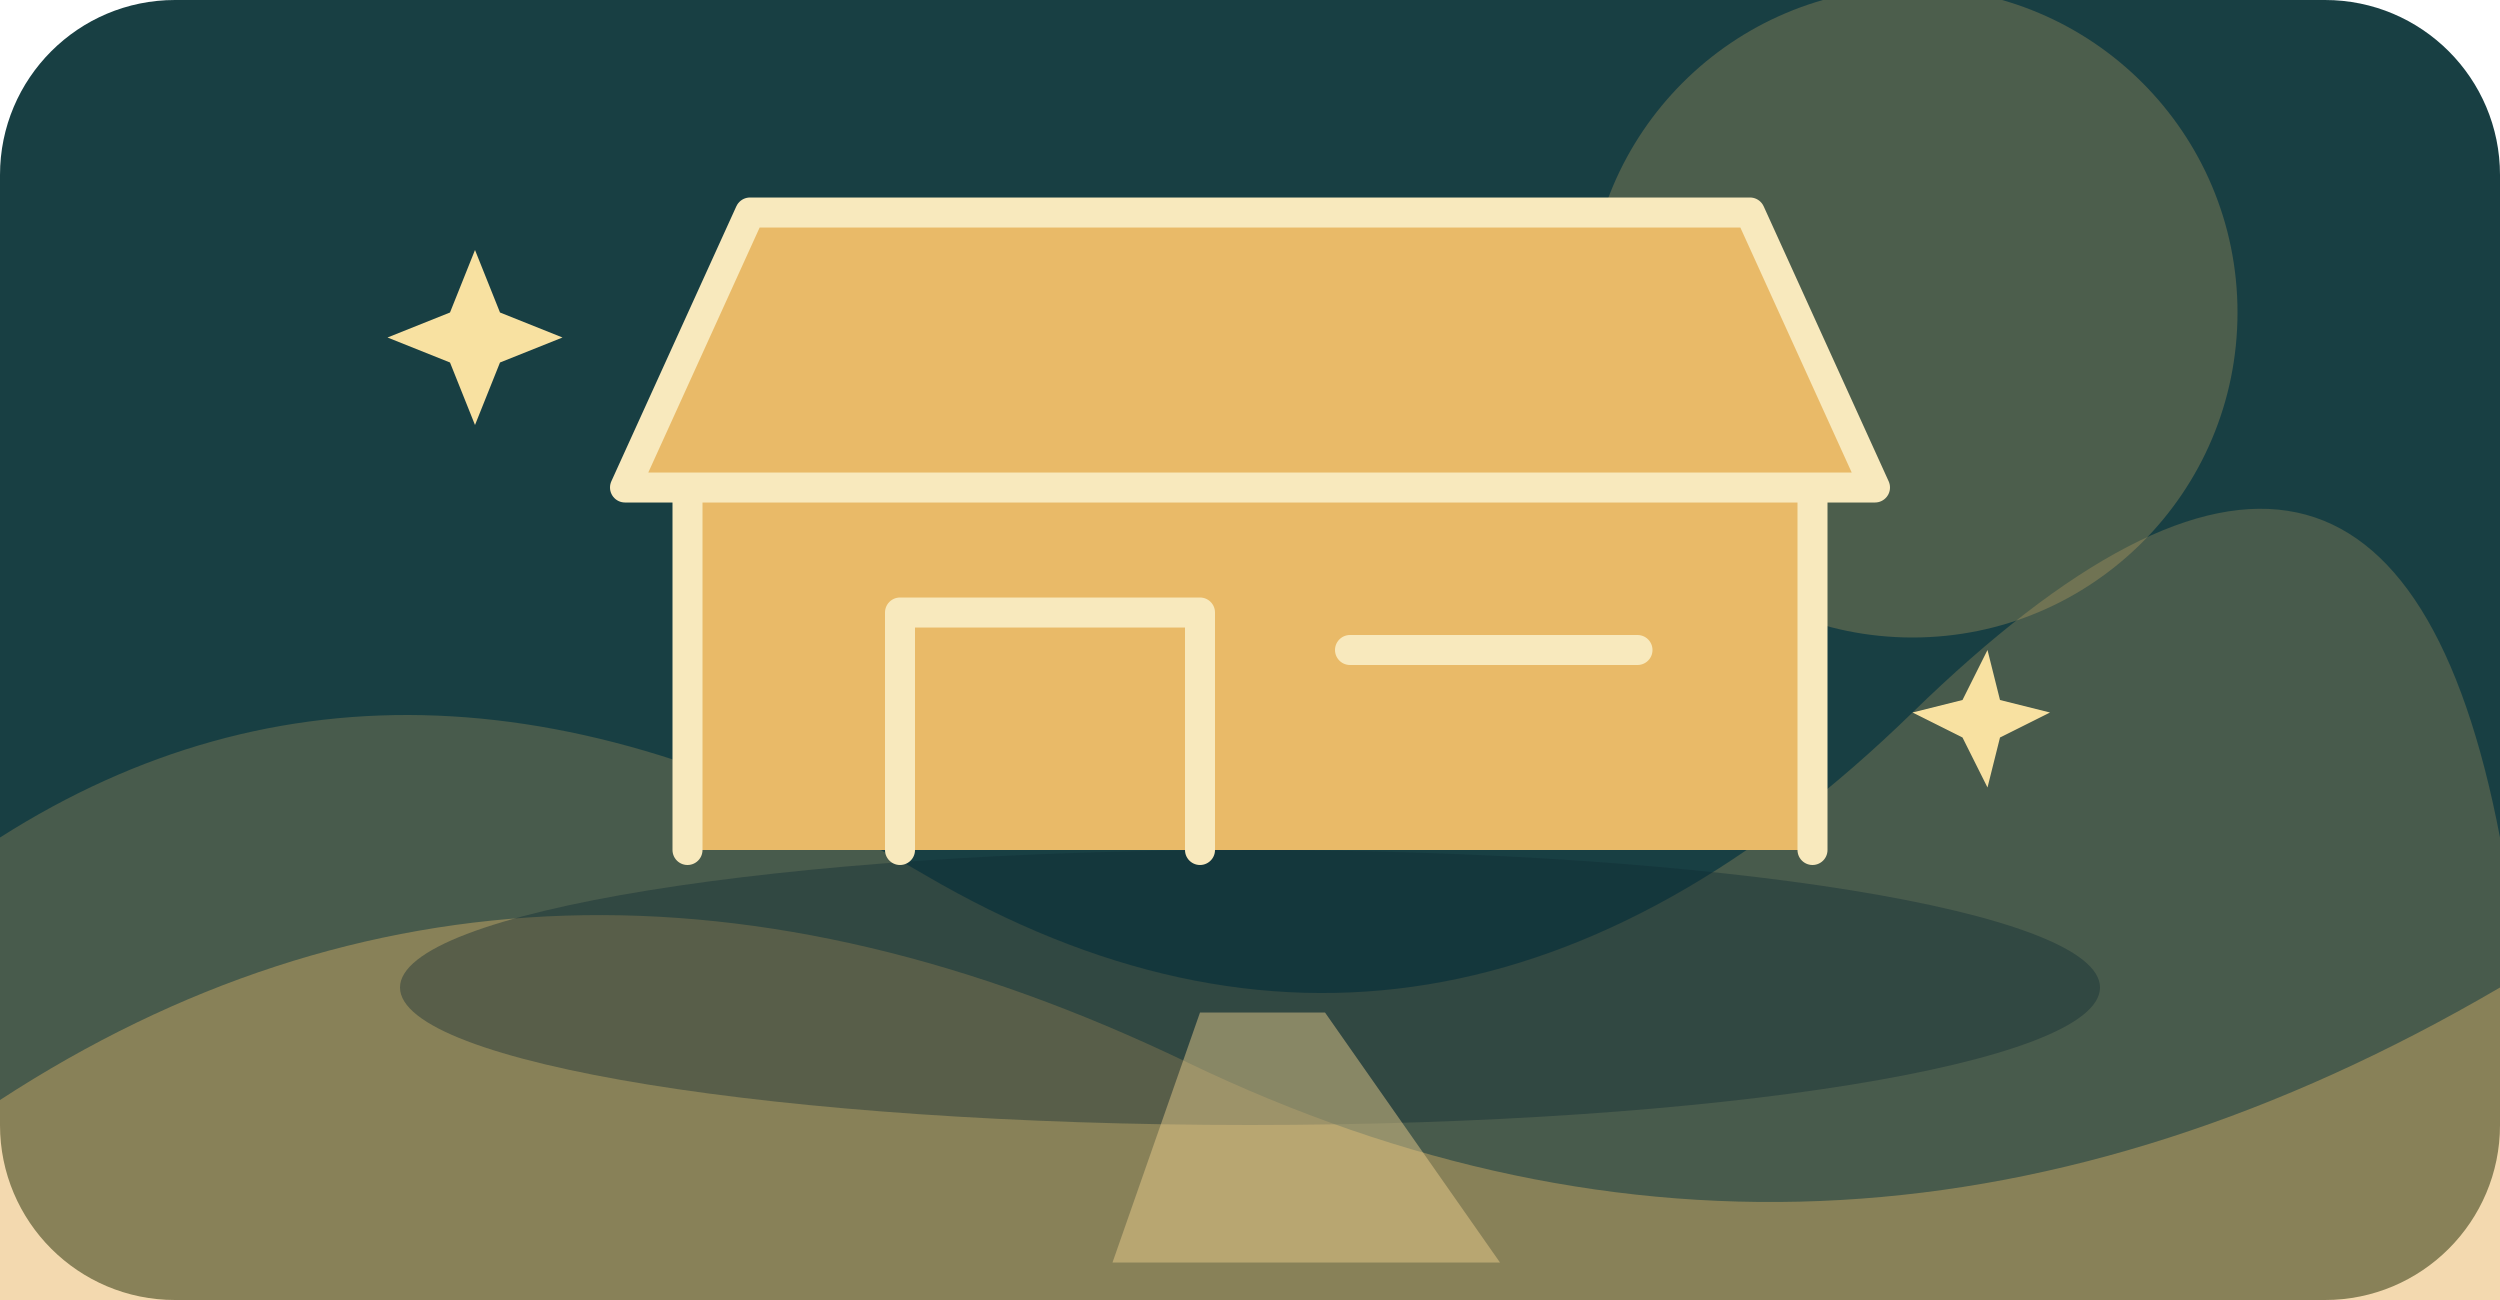
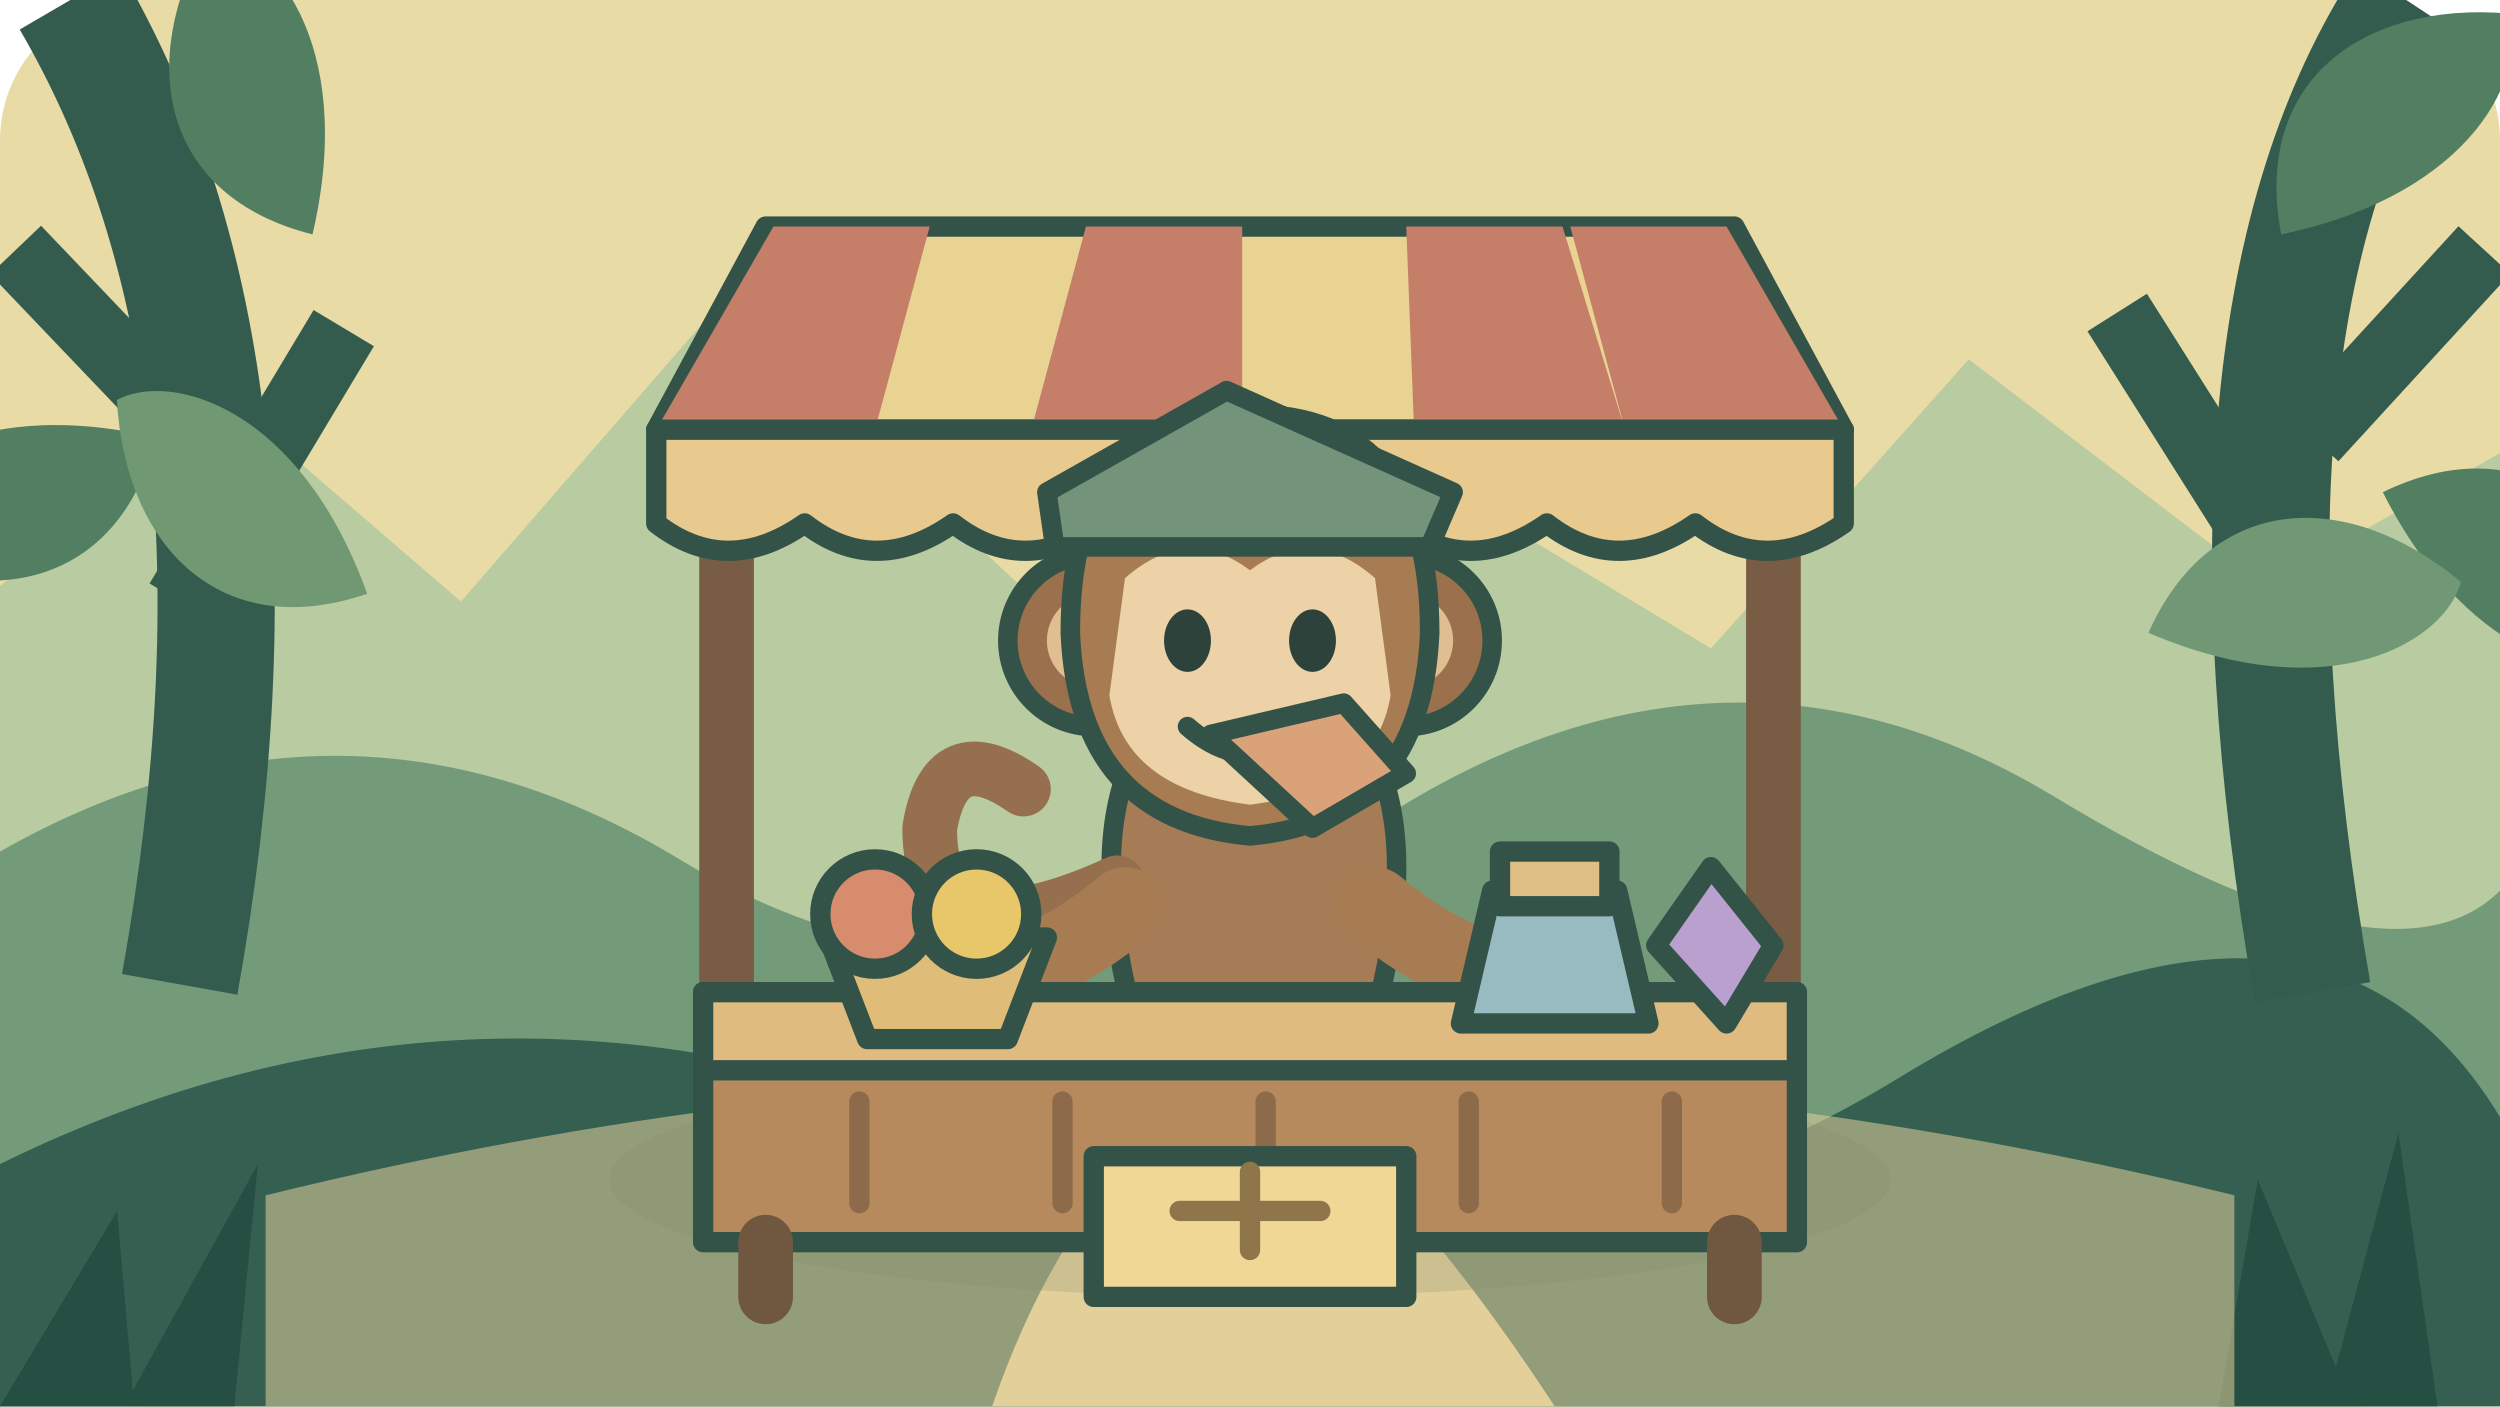
- <svg xmlns="http://www.w3.org/2000/svg" viewBox="0 0 200 104" role="img" aria-label="Ancient Wandering Merchant illustration">
-   <rect width="200" height="104" rx="14" fill="#183f43" />
-   <circle cx="153" cy="25" r="26" fill="#e9ba68" opacity=".25" />
-   <path d="M0 67Q33 46 74 70T153 57T200 67V104H0Z" fill="#e9ba68" opacity=".23" />
-   <path d="M0 88Q43 60 95 85T200 79V104H0Z" fill="#e9ba68" opacity=".4" />
-   <ellipse cx="100" cy="79" rx="68" ry="11" fill="#102a32" opacity=".4" />
-   <path d="M55 68V39h90v29M50 39l10-22h80l10 22ZM72 68V49h24v19m12-16h23" fill="#e9ba68" stroke="#f8e9bd" stroke-width="2.4" stroke-linejoin="round" stroke-linecap="round" />
-   <path d="m38 20 2 5 5 2-5 2-2 5-2-5-5-2 5-2Zm121 32 1 4 4 1-4 2-1 4-2-4-4-2 4-1Z" fill="#f8e1a1" />
-   <path d="M89 101 96 81h10l14 20" fill="#f2d291" opacity=".45" />
+ <svg xmlns="http://www.w3.org/2000/svg" class="opportunity-art opportunity-art-merchant" viewBox="0 0 320 180" role="img" aria-label="Ancient Wandering Merchant" data-opportunity-art="merchant" data-direction="east" data-ready="false">
+   <rect width="320" height="180" rx="18" fill="#e8dba5" />
+   <path d="M0 75 30 52l29 25 33-38 44 41 35-26 48 29 33-37 38 29 30-17v122H0Z" fill="#b9cba1" />
+   <path d="M0 109Q44 84 87 110T175 106T263 102T320 114V180H0Z" fill="#739b79" />
+   <path d="M0 149Q61 119 125 145T243 138T320 143V180H0Z" fill="#355f50" />
+   <path d="M127 180Q138 148 160 137q18 11 39 43Z" fill="#e5cf9a" />
+   <path d="M9 0q28 48 14 126M308 0q-27 41-12 127" fill="none" stroke="#335c4e" stroke-width="15" />
+   <path d="M23 54 2 32m21 45L44 42M296 56l22-24m-23 46-24-38" fill="none" stroke="#335c4e" stroke-width="9" />
+   <path transform="translate(40 30) rotate(55)" d="M0 0C-17-19-34-17-39-11C-31 6-15 13 0 0Z" fill="#527e61" />
+   <path transform="translate(20 56) rotate(-35)" d="M0 0C-17-19-34-17-39-11C-31 6-15 13 0 0Z" fill="#527e61" />
+   <path transform="translate(47 76) rotate(22)" d="M0 0C-17-19-34-17-39-11C-31 6-15 13 0 0Z" fill="#6f9873" />
+   <path transform="translate(292 30) rotate(120)" d="M0 0C-17-19-34-17-39-11C-31 6-15 13 0 0Z" fill="#527e61" />
+   <path transform="translate(305 63) rotate(195)" d="M0 0C-17-19-34-17-39-11C-31 6-15 13 0 0Z" fill="#527e61" />
+   <path transform="translate(275 81) rotate(155)" d="M0 0C-17-19-34-17-39-11C-31 6-15 13 0 0Z" fill="#709875" />
+   <path d="m0 180 15-25 2 23 16-29-3 31m254 0 5-29 10 24 8-30 5 35" fill="#254f43" />
+   <ellipse cx="160" cy="151" rx="82" ry="15" fill="#173f37" opacity=".24" />
+   <path d="M34 153q126-31 252 0v27H34Z" fill="#e0cf9a" opacity=".55" />
+   <g transform="translate(160 102) scale(1)">
+     <g stroke="#345348" stroke-width="2.6" stroke-linejoin="round" stroke-linecap="round">
+       <path d="M-67-47v96m134-96v96" stroke="#785c43" stroke-width="7" />
+       <path d="M-76-47h152l-14-26H-62Z" fill="#e9d393" />
+       <path d="M-61-73h20l-7 26h-28m55-26h20v26h-27m48-26h20l8 26H21m20-26h20l15 26H48" fill="#c57f69" stroke="none" />
+       <path d="M-76-47h152v12q-10 7-19 0-10 7-19 0-10 7-19 0-10 7-19 0-10 7-19 0-10 7-19 0-10 7-19 0-10 7-19 0Z" fill="#e8c98e" />
+       <g stroke="#345348" stroke-width="2.5" stroke-linejoin="round">
+         <path d="M-15 28q-6-23 1-35h29q7 12 1 35Z" fill="#a67c56" />
+         <path d="M-17 11q-24 11-24-7 2-12 12-5" fill="none" stroke="#96704e" stroke-width="7" />
+         <circle cx="-20" cy="-20" r="11" fill="#9b704d" />
+         <circle cx="20" cy="-20" r="11" fill="#9b704d" />
+         <circle cx="-20" cy="-20" r="6" fill="#dfbe91" stroke="none" />
+         <circle cx="20" cy="-20" r="6" fill="#dfbe91" stroke="none" />
+         <path d="M-23-21q0-28 23-28t23 28q-1 24-23 26-22-2-23-26Z" fill="#a77c52" />
+         <path d="M-16-28q8-7 16-1 8-6 16 1l2 15Q16-1 0 1-16-1-18-13Z" fill="#ecd2a6" stroke="none" />
+         <ellipse cx="-8" cy="-20" rx="3" ry="4" fill="#2c423a" stroke="none" />
+         <ellipse cx="8" cy="-20" rx="3" ry="4" fill="#2c423a" stroke="none" />
+         <path d="M-8-9q8 7 16 0" fill="none" />
+         <path d="m-26-39 23-13 29 13-3 7h-48Z" fill="#74937b" />
+         <path d="M-5-8 8 4 20-3 12-12Z" fill="#d9a278" />
+         <path d="M-16 14q-12 10-21 8m53-8q12 10 21 8" fill="none" stroke="#a77c52" stroke-width="10" />
+       </g>
+       <path d="M-70 25H70v32H-70Z" fill="#b68a5d" />
+       <path d="M-70 25H70v10H-70Z" fill="#e0bb7f" />
+       <path d="M-50 39v13m26-13v13m26-13v13m26-13v13m26-13v13" stroke="#8d6b4a" />
+       <path d="M-54 18h28l-5 13h-18Z" fill="#dfbc77" />
+       <circle cx="-48" cy="15" r="7" fill="#d78c6d" />
+       <circle cx="-35" cy="15" r="7" fill="#e7c769" />
+       <path d="M31 12h16l4 17H27Z" fill="#97bbc0" />
+       <path d="M32 7h14v7H32Z" fill="#dfbf83" />
+       <path d="m52 19 7-10 8 10-6 10Z" fill="#b9a0cf" />
+       <path d="M-20 46h40v18h-40Z" fill="#f0d796" />
+       <path d="M-9 53h18m-9-5v10" stroke="#8e754a" />
+       <path d="M-62 57v7m124-7v7" stroke="#70573f" stroke-width="7" />
+     </g>
+   </g>
</svg>
